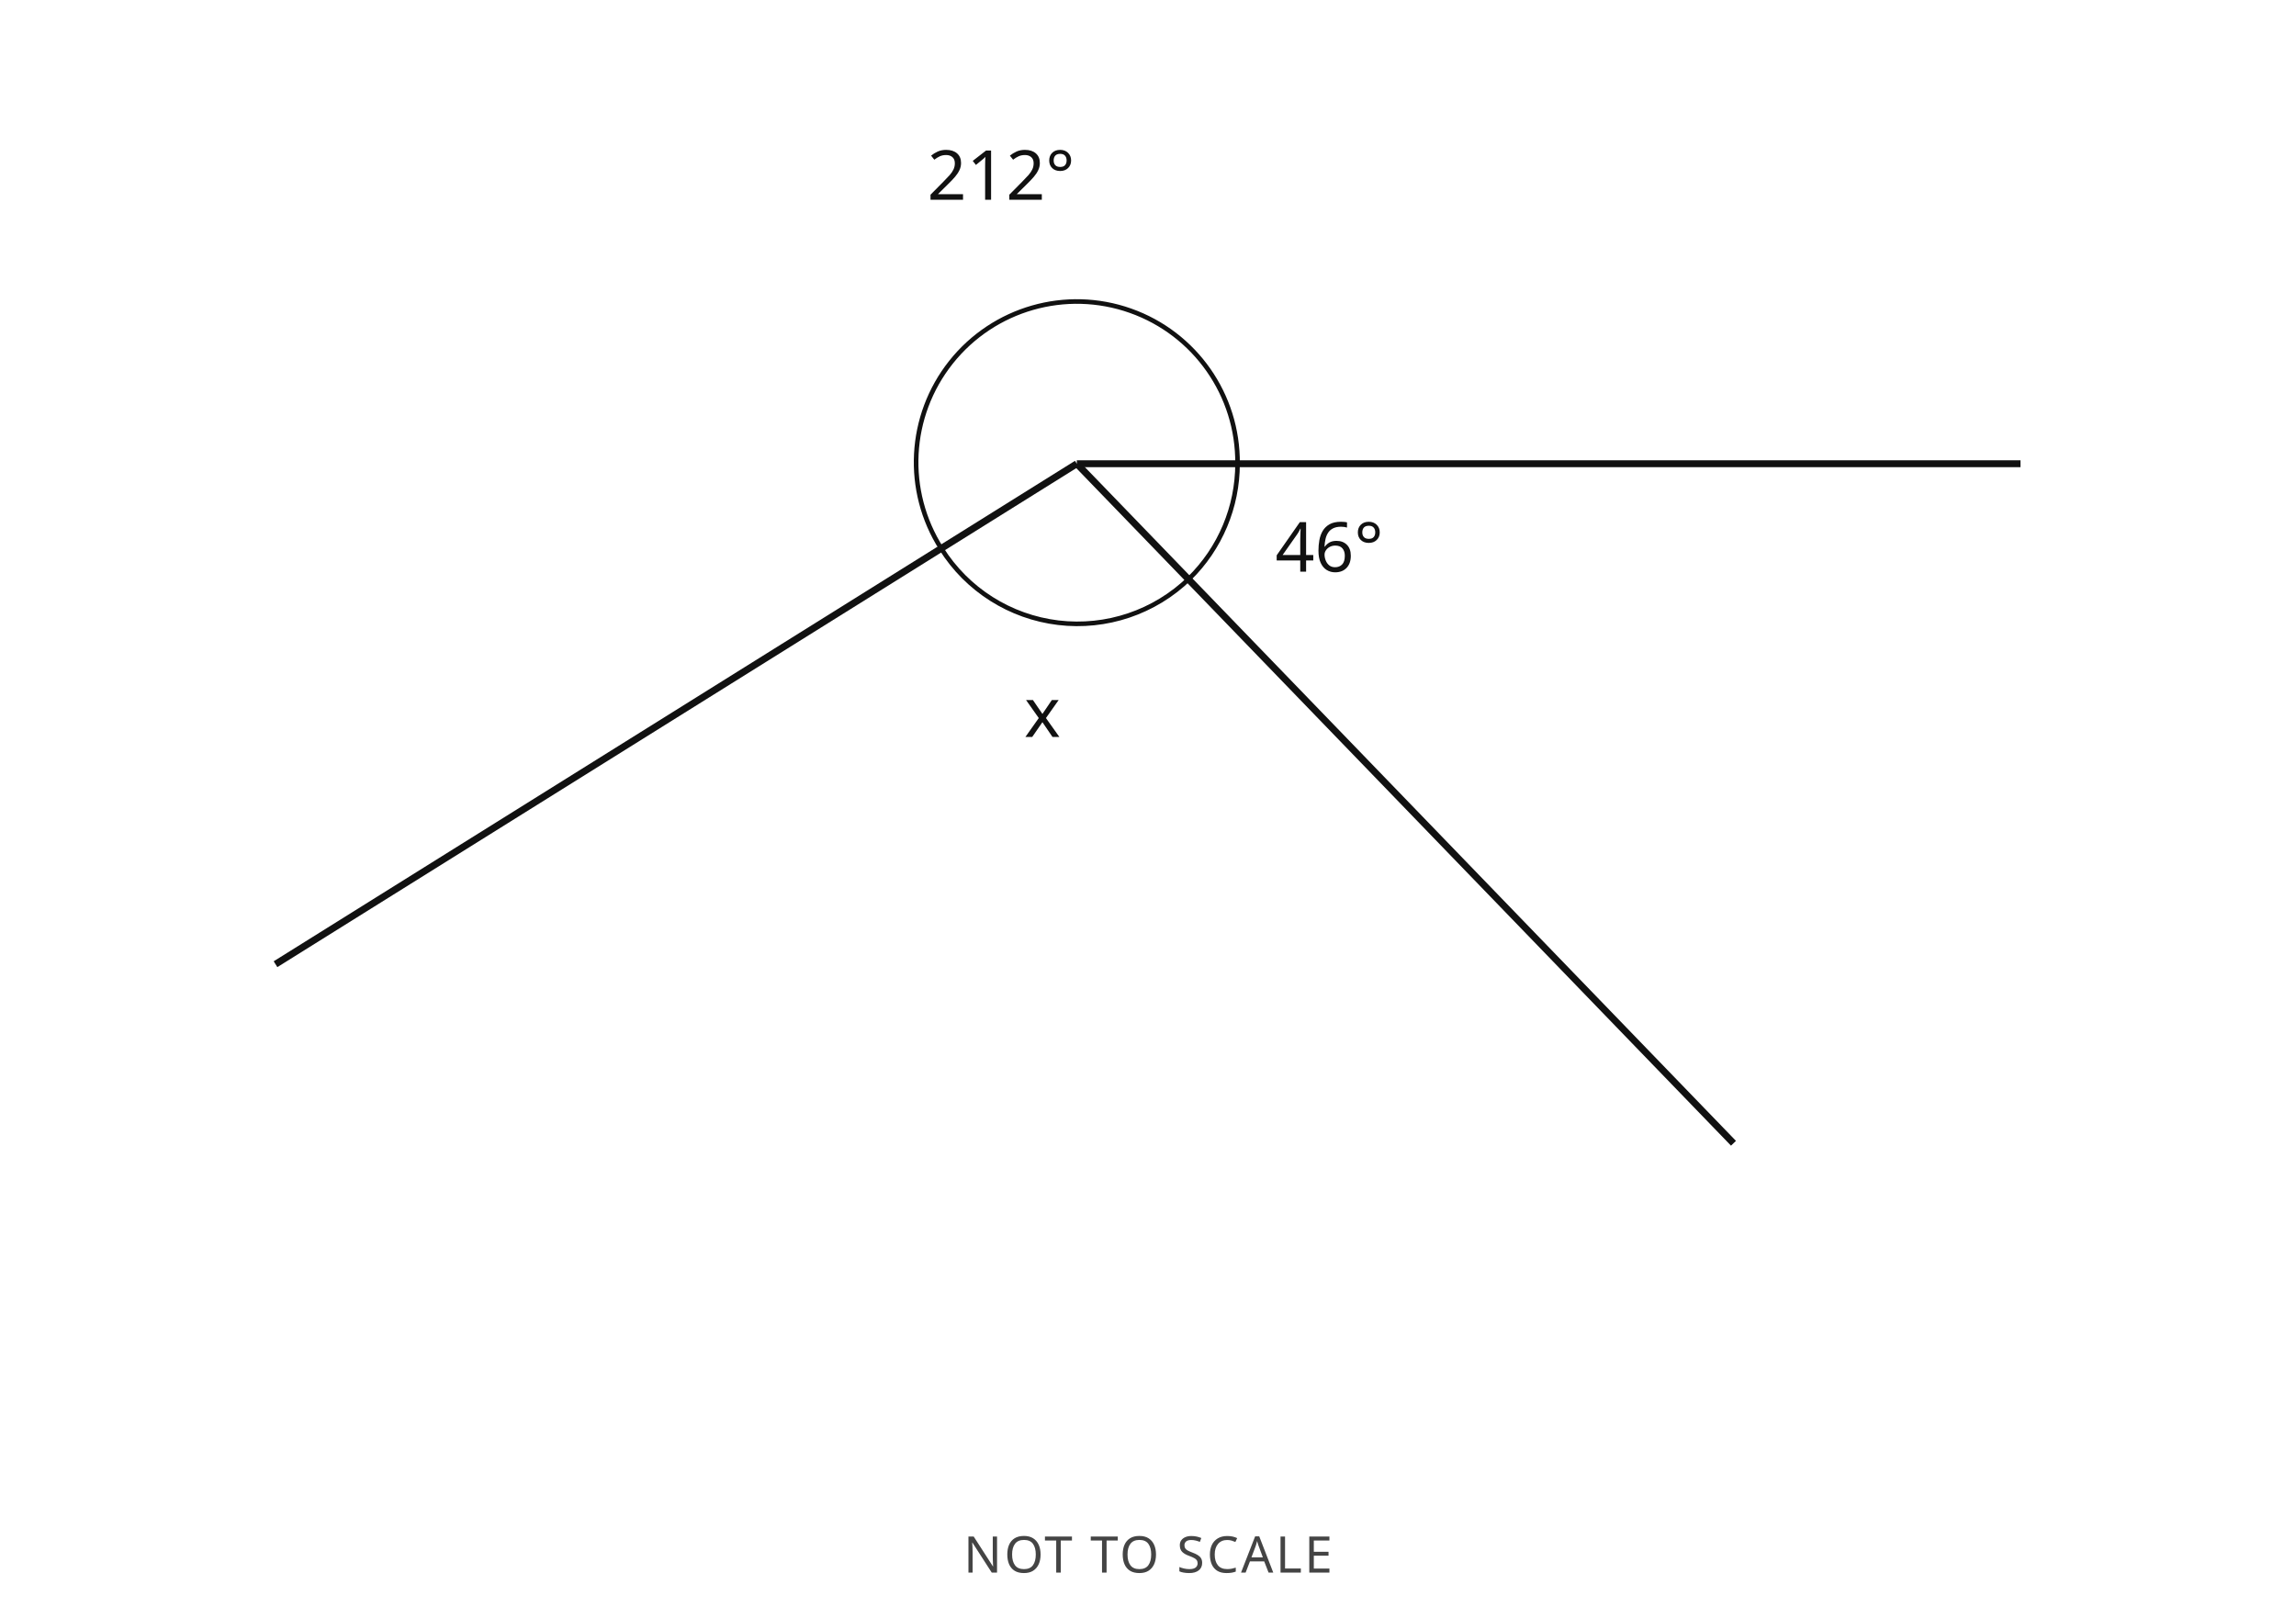
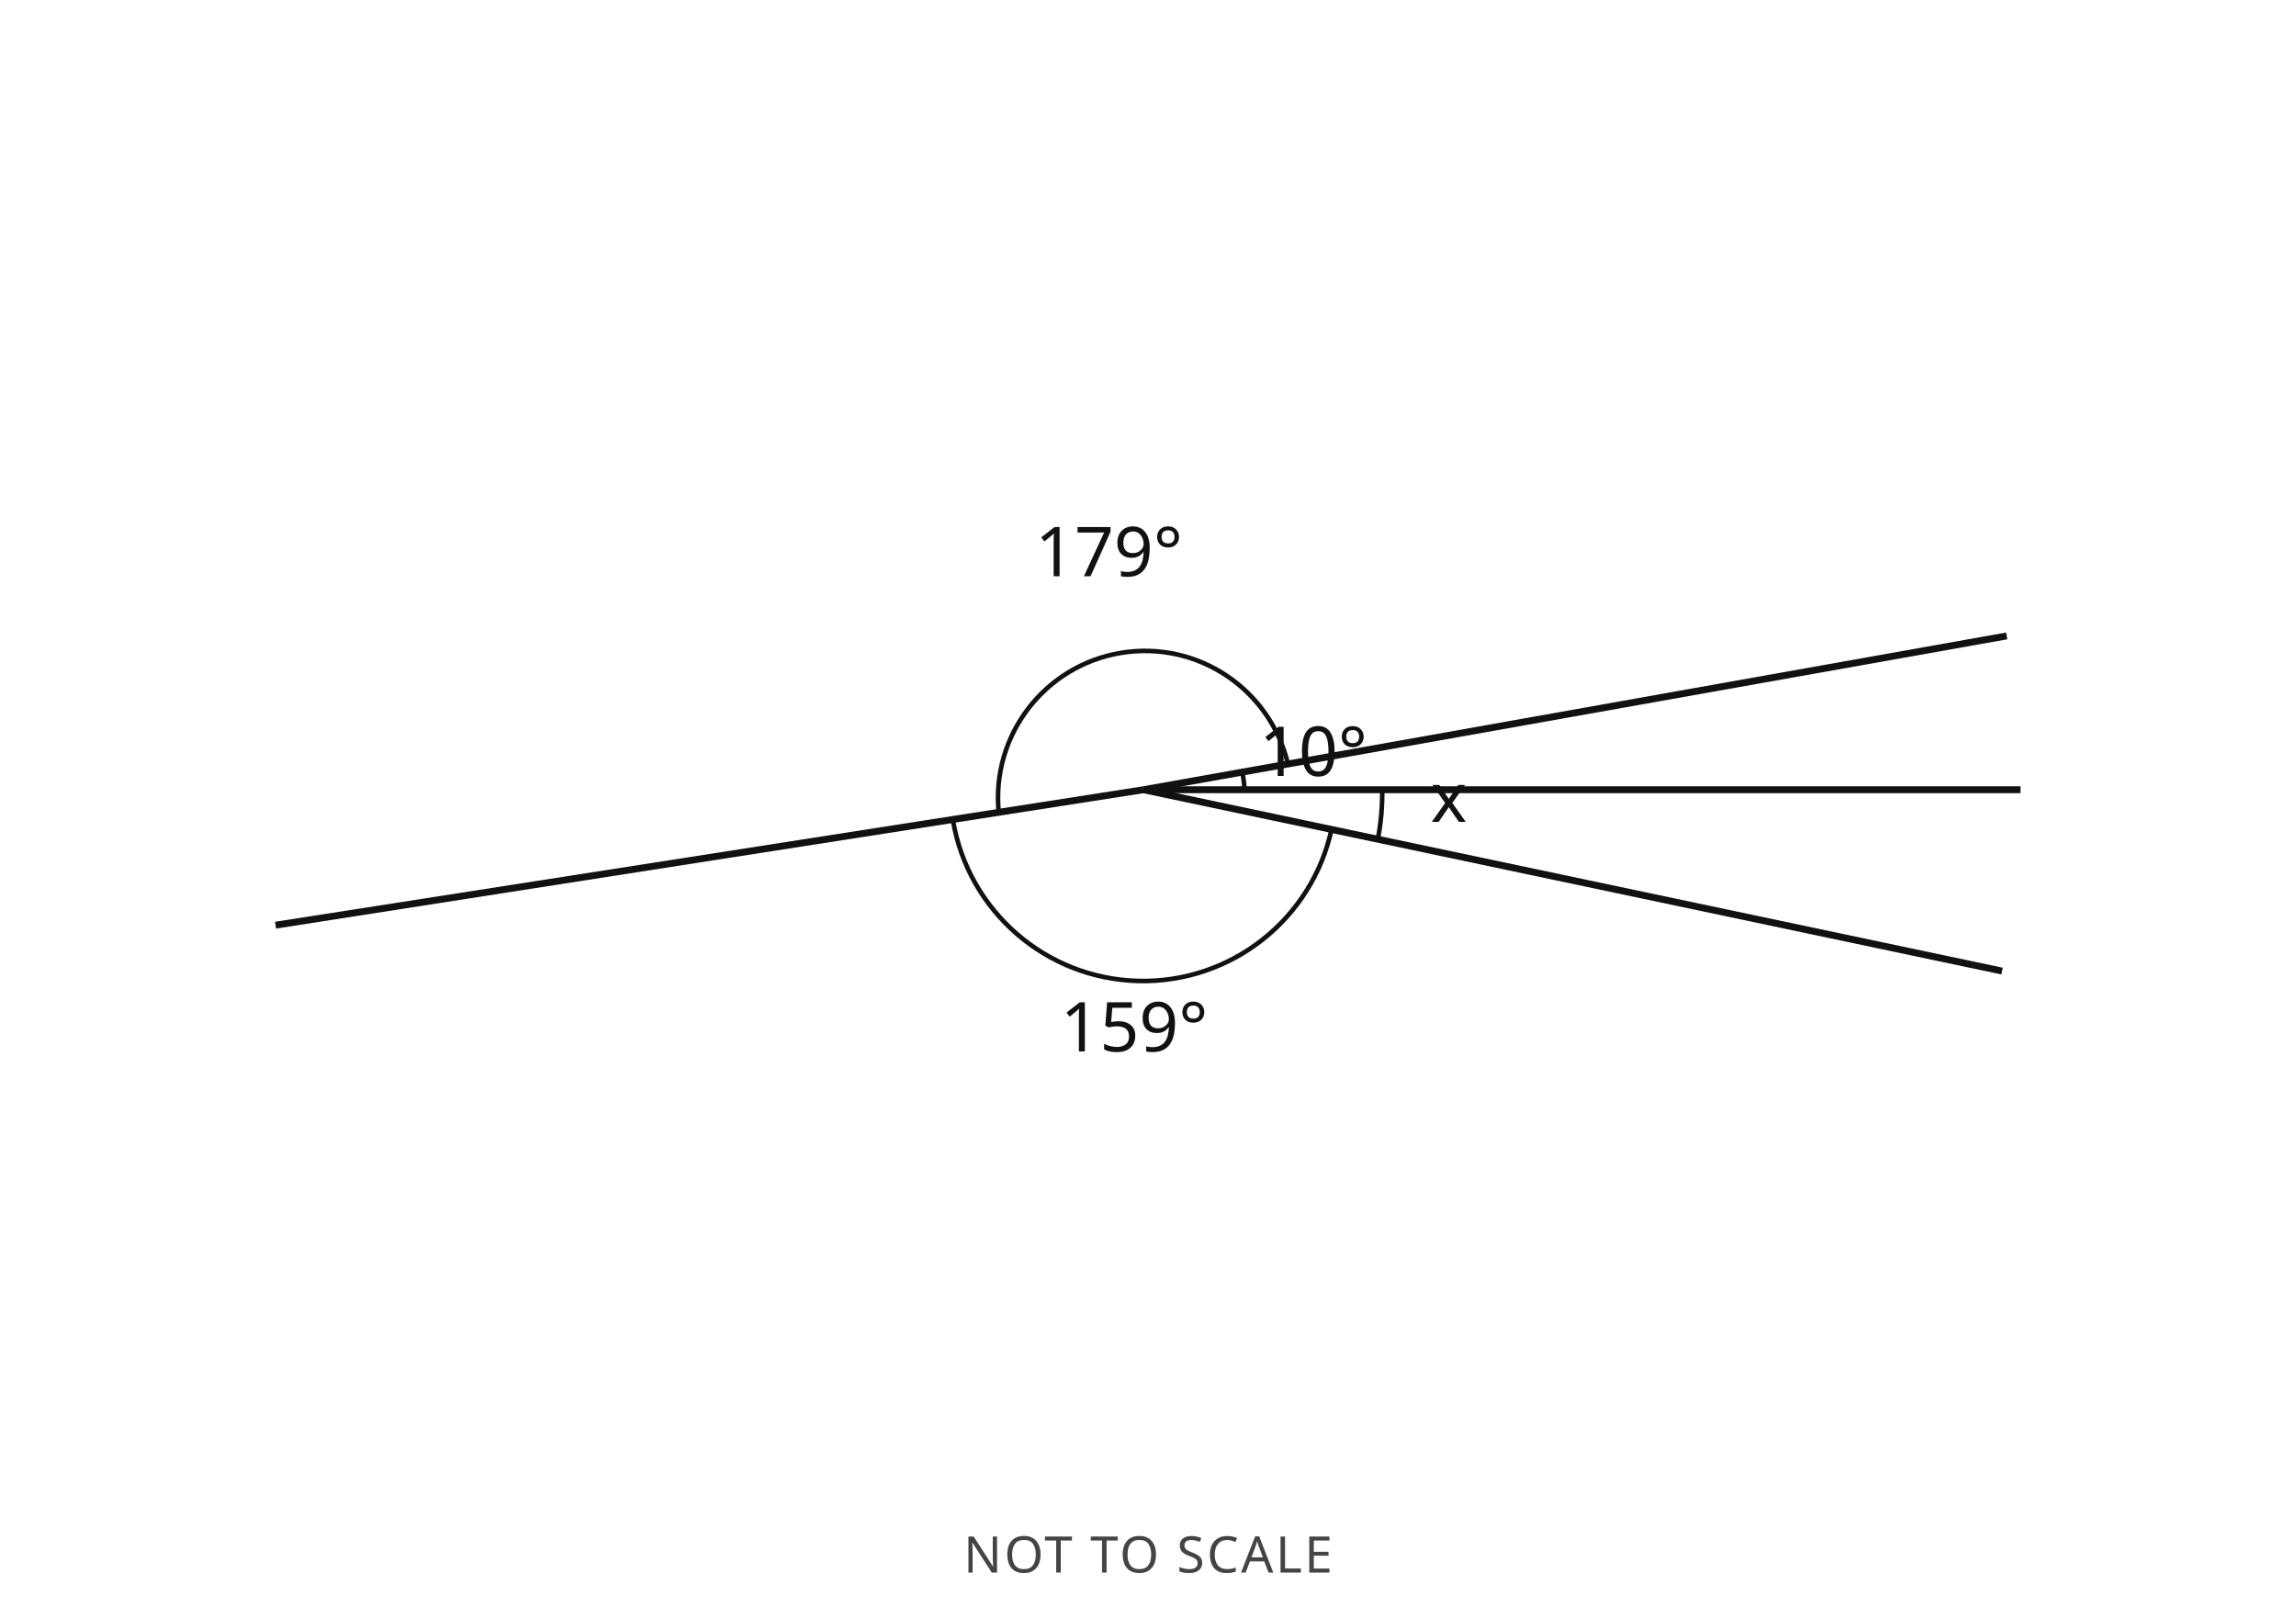
<svg xmlns="http://www.w3.org/2000/svg" viewBox="0 0 1000 700" role="img" aria-label="Diagram: angles meeting consecutively around a point, with an unknown angle x.">
  <style>.gl{stroke:#111;stroke-width:3;fill:none}.ga{stroke:#111;stroke-width:2;fill:none}.gt{stroke:#111;stroke-width:3}.gx{stroke:#111;stroke-width:3}.gv{fill:#111}text{font-family:sans-serif;font-size:30px;fill:#111}.gn{font-size:22px;fill:#444;letter-spacing:1px}</style>
-   <line class="gl" x1="469" y1="202" x2="880" y2="202" />
-   <line class="gl" x1="469" y1="202" x2="120" y2="420" />
-   <line class="gl" x1="469" y1="202" x2="755" y2="498" />
-   <path class="ga" d="M 539 202 A 70 70 0 1 0 410 239" />
-   <path class="ga" d="M 410 239 A 70 70 0 0 0 518 252" />
-   <path class="ga" d="M 518 252 A 70 70 0 0 0 539 202" />
-   <text x="436" y="87" text-anchor="middle">212°</text>
-   <text x="454" y="321" text-anchor="middle">x</text>
-   <text x="579" y="249" text-anchor="middle">46°</text>
+   <line class="gl" x1="498" y1="344" x2="880" y2="344" />
+   <line class="gl" x1="498" y1="344" x2="874" y2="277" />
+   <line class="gl" x1="498" y1="344" x2="120" y2="403" />
+   <line class="gl" x1="498" y1="344" x2="872" y2="423" />
+   <path class="ga" d="M 542 344 A 44 44 0 0 0 541 336" />
+   <path class="ga" d="M 561 333 A 64 64 0 0 0 435 354" />
+   <path class="ga" d="M 415 357 A 84 84 0 0 0 580 361" />
+   <path class="ga" d="M 600 366 A 104 104 0 0 0 602 344" />
+   <text x="572" y="338" text-anchor="middle">10°</text>
+   <text x="483" y="251" text-anchor="middle">179°</text>
+   <text x="494" y="458" text-anchor="middle">159°</text>
+   <text x="631" y="358" text-anchor="middle">x</text>
  <text class="gn" x="500" y="685" text-anchor="middle">NOT TO SCALE</text>
</svg>
